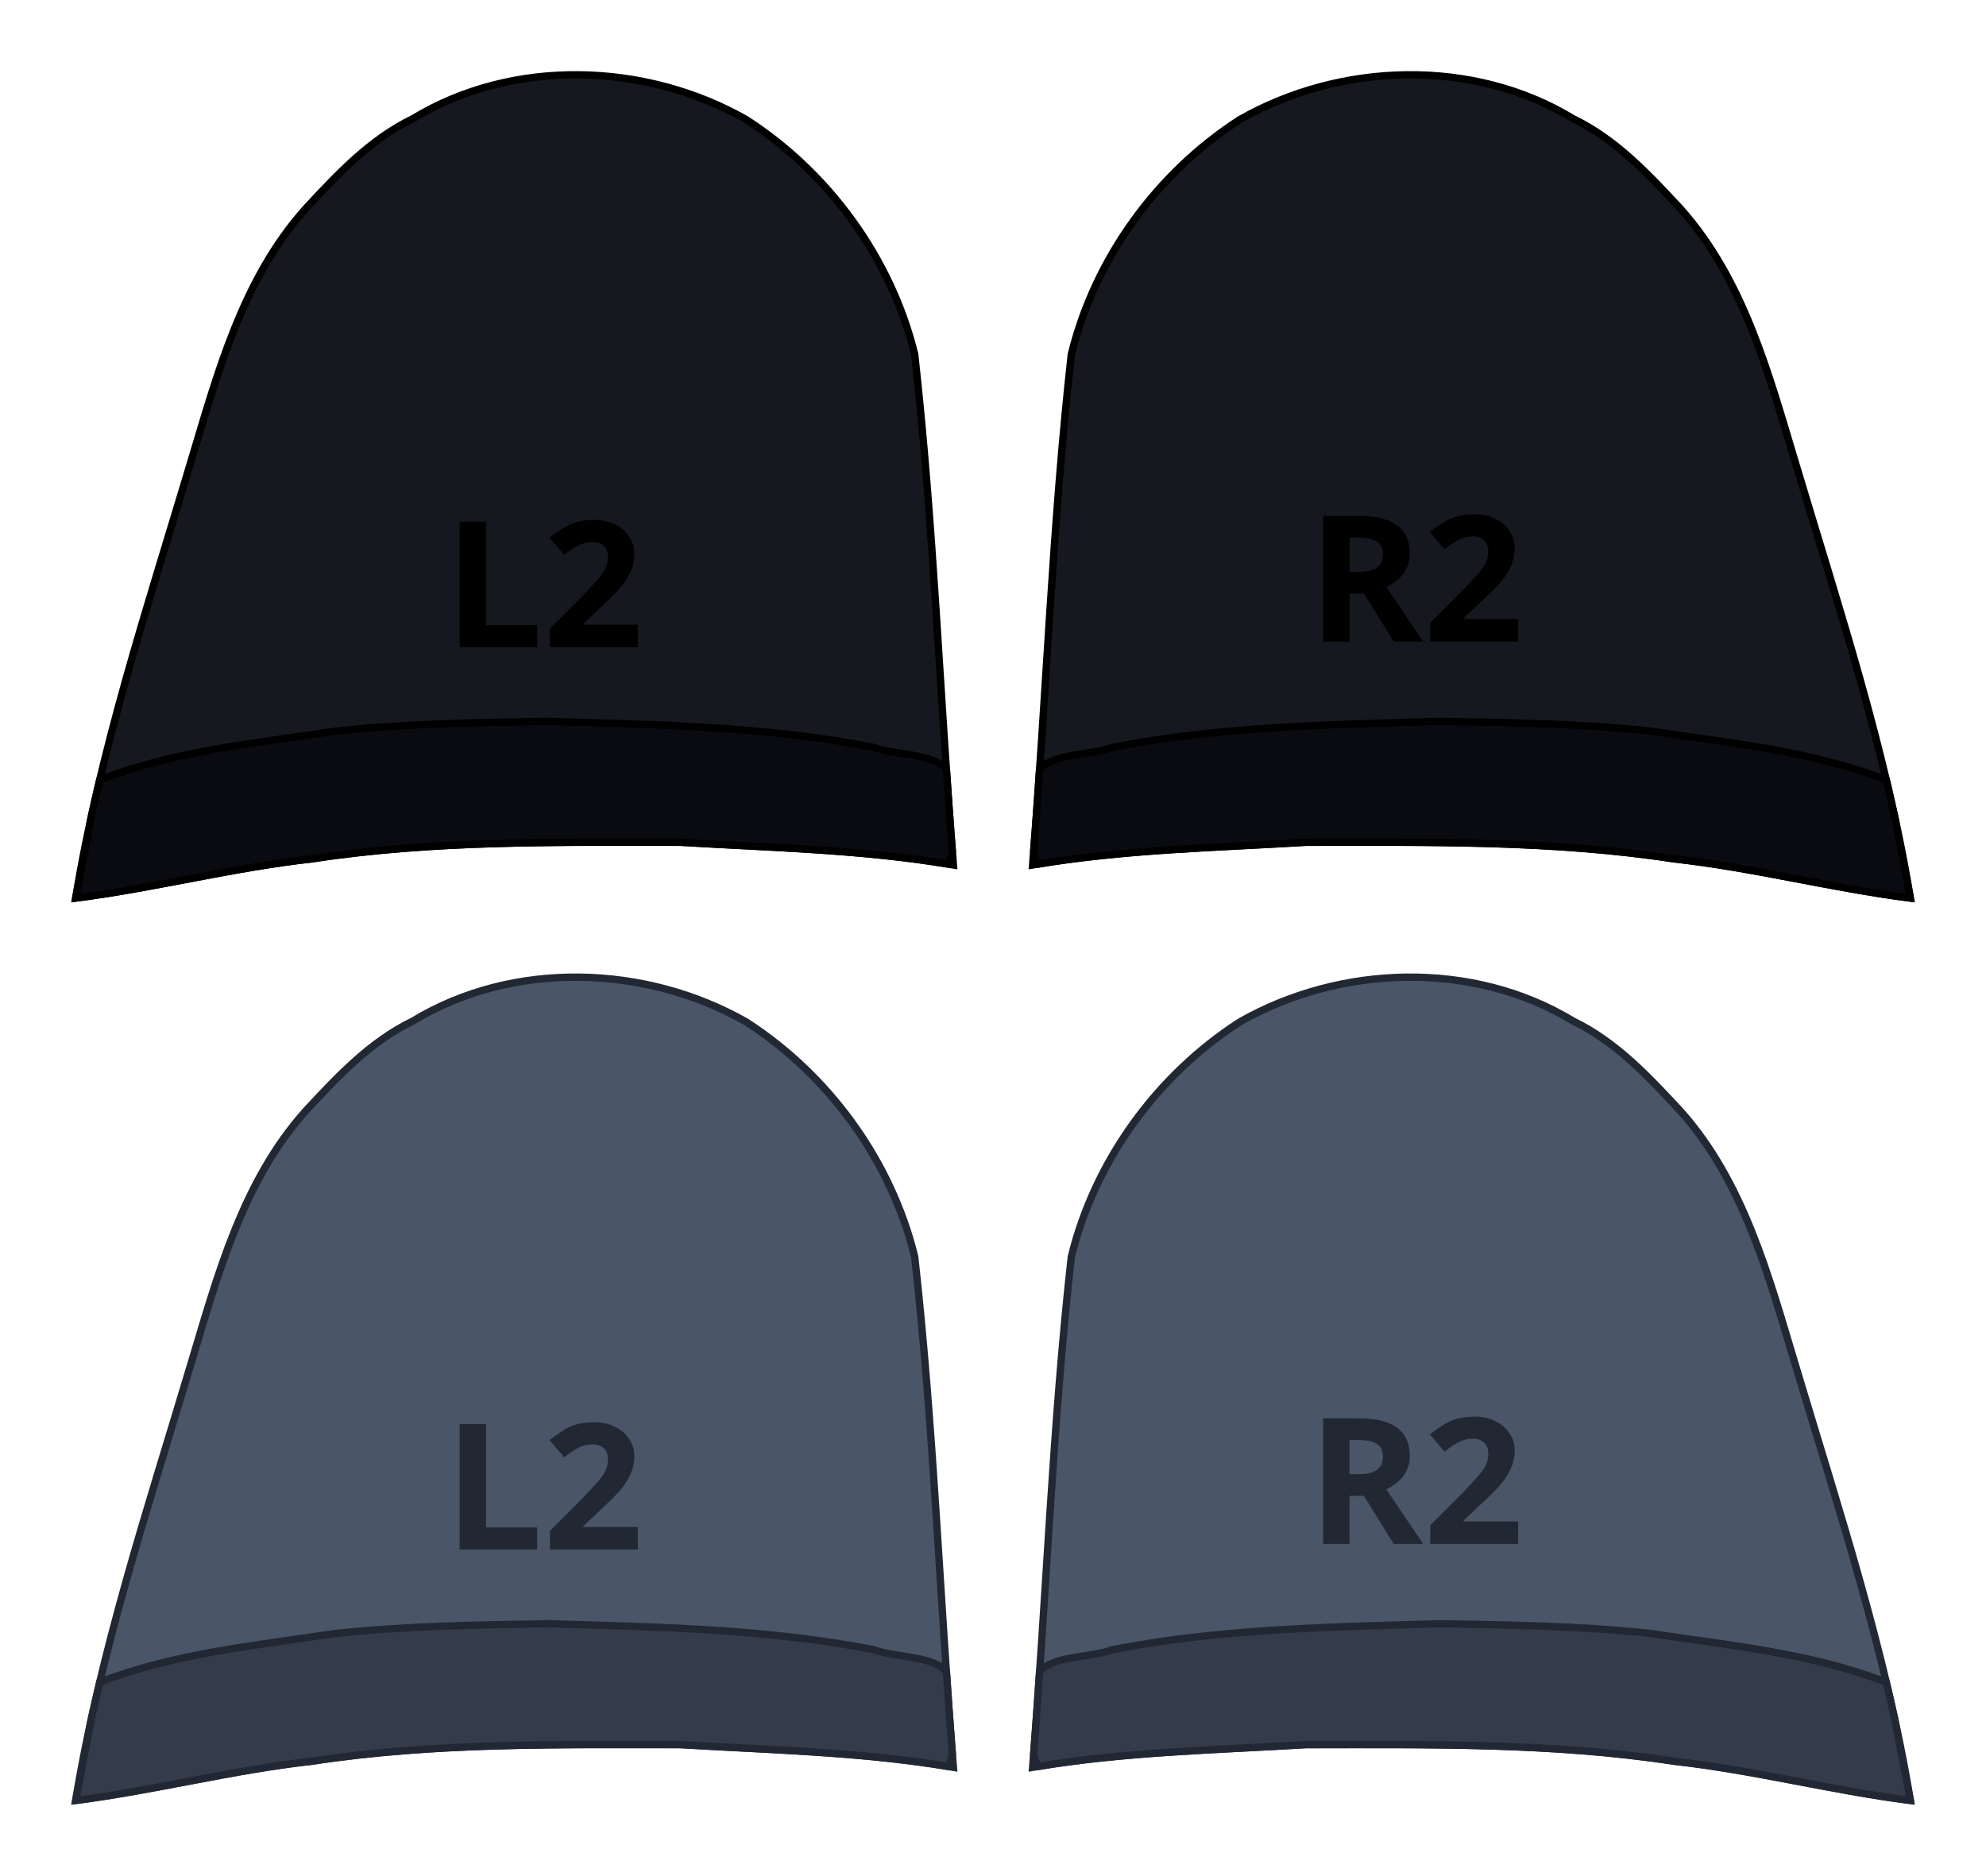
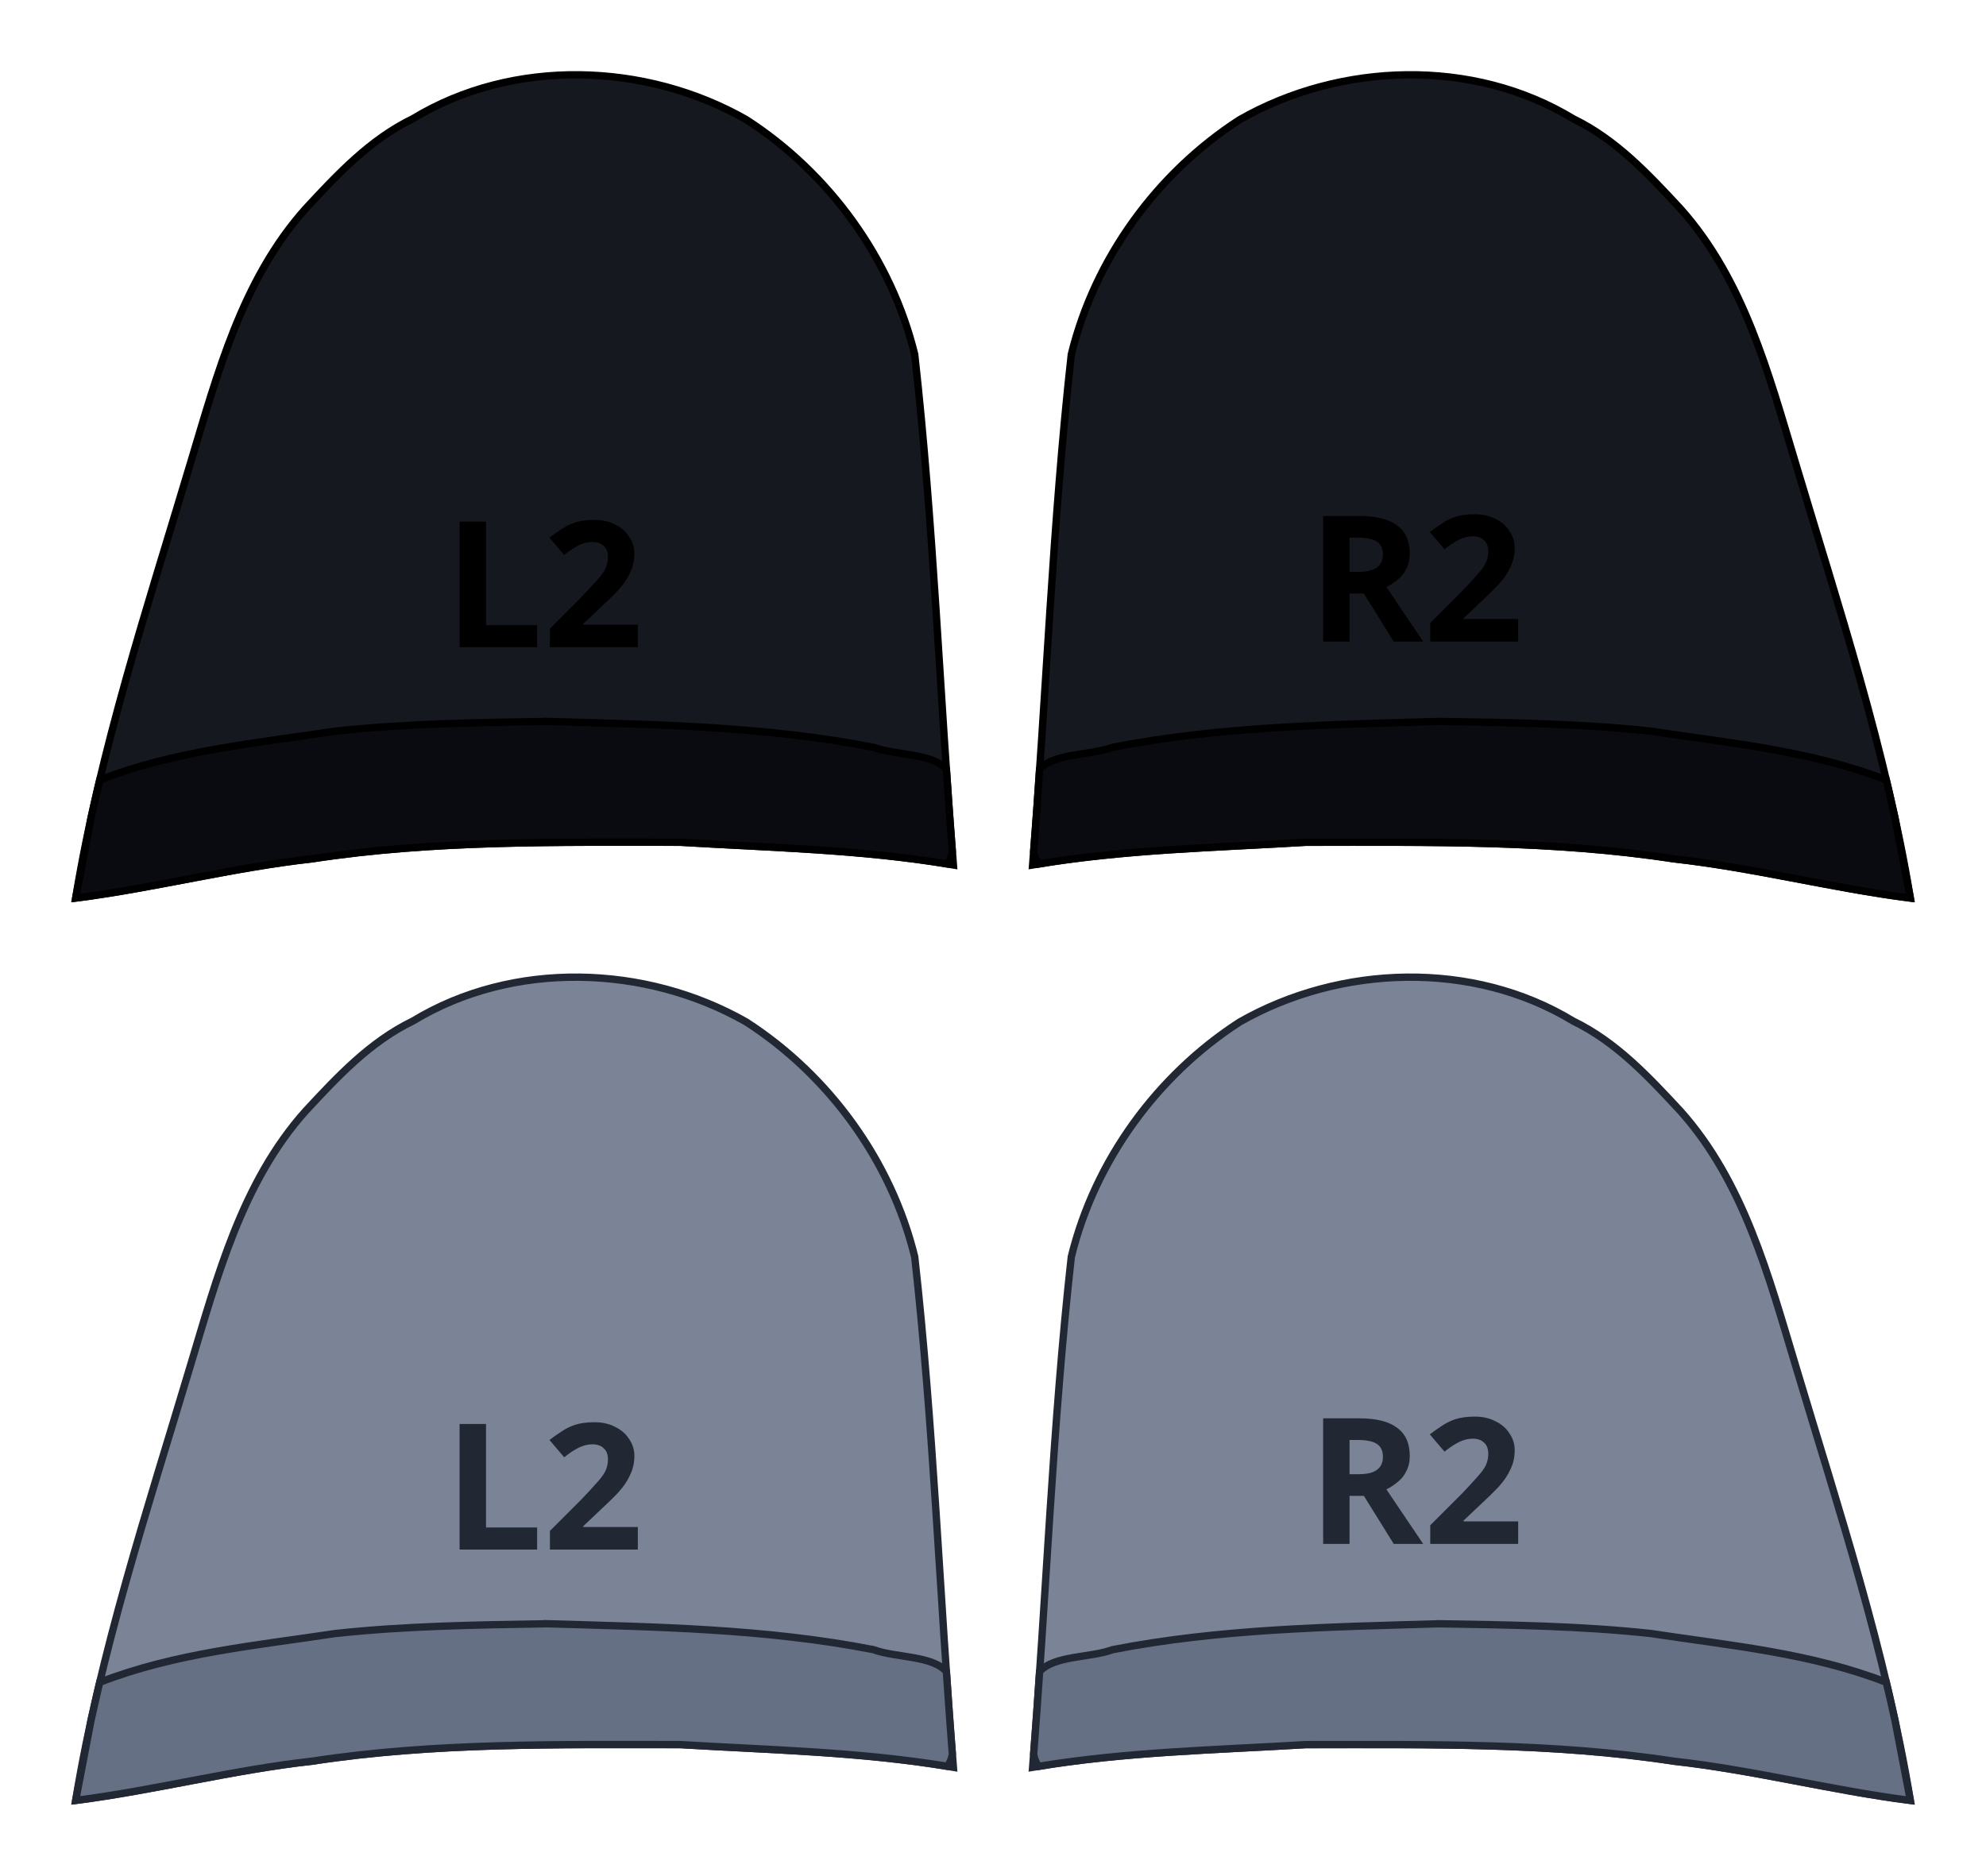
<svg xmlns="http://www.w3.org/2000/svg" width="279.23mm" height="263.792mm" viewBox="0 0 279.23 263.792" version="1.1" id="svg5">
  <defs id="defs2">
    <linearGradient id="linearGradient8705">
      <stop style="stop-color:#0000ff;stop-opacity:1;" offset="0" id="stop8703" />
    </linearGradient>
    <linearGradient id="linearGradient8655">
      <stop style="stop-color:#0000ff;stop-opacity:1;" offset="0" id="stop8653" />
    </linearGradient>
    <linearGradient id="linearGradient8629">
      <stop style="stop-color:#0000ff;stop-opacity:1;" offset="0" id="stop8627" />
    </linearGradient>
    <linearGradient id="linearGradient8541">
      <stop style="stop-color:#000000;stop-opacity:1;" offset="0" id="stop8539" />
    </linearGradient>
  </defs>
  <style type="text/css" id="style2">
	.st0{fill:#61E0DF;}
	.st1{fill:#3ED8D2;}
</style>
  <style type="text/css" id="style2-5">
	.st0{fill:#3ED8D2;}
	.st1{fill:#61E0DF;}
	.st2{opacity:8.000000e-002;}
</style>
  <g id="g960" transform="translate(-16.74494,126.8963)">
    <g id="g948" transform="matrix(3.897851,0,0,3.897851,-6.686557,-47.49722)">
-       <path style="display:inline;fill:#4a5568;fill-opacity:1;stroke:#222833;stroke-width:0.265px;stroke-linecap:butt;stroke-linejoin:miter;stroke-opacity:1" d="m 74.919,44.586 c -0.878,-5.348 -2.59,-10.505 -4.138,-15.685 -0.97,-3.217 -1.863,-6.623 -4.157,-9.188 -1.154,-1.243 -2.317,-2.493 -3.868,-3.245 -3.614,-2.196 -8.395,-2.037 -12.024,0.032 -2.991,1.93 -5.231,5.014 -6.078,8.475 -0.683,6.121 -0.899,12.28 -1.395,18.416 3.251,-0.558 6.565,-0.621 9.848,-0.819 4.433,5.71e-4 8.886,-0.076 13.282,0.598 2.87,0.318 5.668,1.05 8.53,1.417 z" id="path940" />
-       <path id="path942" style="display:inline;fill:#343b4a;fill-opacity:1;stroke:#222833;stroke-width:0.265px;stroke-linecap:butt;stroke-linejoin:miter;stroke-opacity:1" d="m 57.905,38.212 c 2.552,0.042 5.114,0.077 7.653,0.352 2.855,0.433 5.783,0.705 8.493,1.76 0.11,0.462 0.217,0.925 0.318,1.39 l 0.55,2.873 c -2.862,-0.366 -5.66,-1.098 -8.53,-1.416 -4.396,-0.674 -8.849,-0.597 -13.282,-0.598 -3.209,0.193 -6.447,0.259 -9.628,0.783 -0.095,-0.115 -0.152,-0.265 -0.183,-0.438 0.078,-0.994 0.148,-1.988 0.215,-2.983 0.532,-0.584 1.822,-0.489 2.635,-0.788 3.869,-0.756 7.83,-0.818 11.758,-0.934 z" />
+       <path style="display:inline;fill:#7a8496;fill-opacity:1;stroke:#222833;stroke-width:0.265px;stroke-linecap:butt;stroke-linejoin:miter;stroke-opacity:1" d="m 74.919,44.586 c -0.878,-5.348 -2.59,-10.505 -4.138,-15.685 -0.97,-3.217 -1.863,-6.623 -4.157,-9.188 -1.154,-1.243 -2.317,-2.493 -3.868,-3.245 -3.614,-2.196 -8.395,-2.037 -12.024,0.032 -2.991,1.93 -5.231,5.014 -6.078,8.475 -0.683,6.121 -0.899,12.28 -1.395,18.416 3.251,-0.558 6.565,-0.621 9.848,-0.819 4.433,5.71e-4 8.886,-0.076 13.282,0.598 2.87,0.318 5.668,1.05 8.53,1.417 z" id="path940" />
+       <path id="path942" style="display:inline;fill:#657084;fill-opacity:1;stroke:#222833;stroke-width:0.265px;stroke-linecap:butt;stroke-linejoin:miter;stroke-opacity:1" d="m 57.905,38.212 c 2.552,0.042 5.114,0.077 7.653,0.352 2.855,0.433 5.783,0.705 8.493,1.76 0.11,0.462 0.217,0.925 0.318,1.39 l 0.55,2.873 c -2.862,-0.366 -5.66,-1.098 -8.53,-1.416 -4.396,-0.674 -8.849,-0.597 -13.282,-0.598 -3.209,0.193 -6.447,0.259 -9.628,0.783 -0.095,-0.115 -0.152,-0.265 -0.183,-0.438 0.078,-0.994 0.148,-1.988 0.215,-2.983 0.532,-0.584 1.822,-0.489 2.635,-0.788 3.869,-0.756 7.83,-0.818 11.758,-0.934 z" />
      <text xml:space="preserve" style="font-style:normal;font-weight:normal;font-size:6.35px;line-height:1.25;font-family:sans-serif;letter-spacing:0px;word-spacing:0px;fill:#222833;fill-opacity:1;stroke:none;stroke-width:0.265" x="53.162" y="35.331" id="text946">
        <tspan id="tspan944" style="font-style:normal;font-variant:normal;font-weight:bold;font-stretch:normal;font-size:6.35px;font-family:Kartika;-inkscape-font-specification:'Kartika Bold';fill:#222833;fill-opacity:1;stroke-width:0.265" x="53.162" y="35.331">R2</tspan>
      </text>
    </g>
    <g id="g958" transform="matrix(3.897851,0,0,3.897851,-141.3018,-47.49722)">
-       <path style="display:inline;fill:#4a5568;fill-opacity:1;stroke:#222833;stroke-width:0.265px;stroke-linecap:butt;stroke-linejoin:miter;stroke-opacity:1" d="m 43.277,44.586 c 0.878,-5.348 2.59,-10.505 4.138,-15.685 0.97,-3.217 1.863,-6.623 4.157,-9.188 1.154,-1.243 2.317,-2.493 3.868,-3.245 3.614,-2.196 8.395,-2.037 12.024,0.032 2.991,1.93 5.231,5.014 6.078,8.475 0.683,6.121 0.899,12.28 1.395,18.416 -3.251,-0.558 -6.565,-0.621 -9.848,-0.819 -4.433,5.71e-4 -8.886,-0.076 -13.282,0.598 -2.87,0.318 -5.668,1.05 -8.53,1.417 z" id="path950" />
-       <path id="path952" style="display:inline;fill:#343b4a;fill-opacity:1;stroke:#222833;stroke-width:1px;stroke-linecap:butt;stroke-linejoin:miter;stroke-opacity:1" d="m 227.871,144.424 c -9.646,0.158 -19.327,0.292 -28.924,1.332 -10.79,1.635 -21.858,2.664 -32.1,6.65 -0.416,1.747 -0.82,3.496 -1.201,5.252 l -2.08,10.857 c 10.815,-1.384 21.39,-4.151 32.238,-5.354 16.614,-2.546 33.444,-2.258 50.199,-2.26 12.129,0.729 24.368,0.978 36.389,2.959 0.359,-0.436 0.575,-1.001 0.693,-1.656 -0.295,-3.756 -0.559,-7.514 -0.814,-11.273 -2.01,-2.208 -6.885,-1.848 -9.959,-2.979 -14.622,-2.857 -29.595,-3.093 -44.441,-3.529 z" transform="scale(0.2645833)" />
+       <path style="display:inline;fill:#7a8496;fill-opacity:1;stroke:#222833;stroke-width:0.265px;stroke-linecap:butt;stroke-linejoin:miter;stroke-opacity:1" d="m 43.277,44.586 c 0.878,-5.348 2.59,-10.505 4.138,-15.685 0.97,-3.217 1.863,-6.623 4.157,-9.188 1.154,-1.243 2.317,-2.493 3.868,-3.245 3.614,-2.196 8.395,-2.037 12.024,0.032 2.991,1.93 5.231,5.014 6.078,8.475 0.683,6.121 0.899,12.28 1.395,18.416 -3.251,-0.558 -6.565,-0.621 -9.848,-0.819 -4.433,5.71e-4 -8.886,-0.076 -13.282,0.598 -2.87,0.318 -5.668,1.05 -8.53,1.417 z" id="path950" />
+       <path id="path952" style="display:inline;fill:#657084;fill-opacity:1;stroke:#222833;stroke-width:1px;stroke-linecap:butt;stroke-linejoin:miter;stroke-opacity:1" d="m 227.871,144.424 c -9.646,0.158 -19.327,0.292 -28.924,1.332 -10.79,1.635 -21.858,2.664 -32.1,6.65 -0.416,1.747 -0.82,3.496 -1.201,5.252 l -2.08,10.857 c 10.815,-1.384 21.39,-4.151 32.238,-5.354 16.614,-2.546 33.444,-2.258 50.199,-2.26 12.129,0.729 24.368,0.978 36.389,2.959 0.359,-0.436 0.575,-1.001 0.693,-1.656 -0.295,-3.756 -0.559,-7.514 -0.814,-11.273 -2.01,-2.208 -6.885,-1.848 -9.959,-2.979 -14.622,-2.857 -29.595,-3.093 -44.441,-3.529 z" transform="scale(0.2645833)" />
      <text xml:space="preserve" style="font-style:normal;font-weight:normal;font-size:6.35px;line-height:1.25;font-family:sans-serif;letter-spacing:0px;word-spacing:0px;fill:#222833;fill-opacity:1;stroke:none;stroke-width:0.265" x="56.545" y="35.533" id="text956">
        <tspan id="tspan954" style="font-style:normal;font-variant:normal;font-weight:bold;font-stretch:normal;font-size:6.35px;font-family:Kartika;-inkscape-font-specification:'Kartika Bold';fill:#222833;fill-opacity:1;stroke-width:0.265" x="56.545" y="35.533">L2</tspan>
      </text>
    </g>
  </g>
  <g id="g938" transform="translate(-16.74494)" style="display:inline">
    <g id="g57201" transform="matrix(3.897851,0,0,3.897851,-6.686557,-47.49722)">
      <path style="display:inline;fill:#16181f;stroke:#000000;stroke-width:0.265px;stroke-linecap:butt;stroke-linejoin:miter;stroke-opacity:1" d="m 74.919,44.586 c -0.878,-5.348 -2.59,-10.505 -4.138,-15.685 -0.97,-3.217 -1.863,-6.623 -4.157,-9.188 -1.154,-1.243 -2.317,-2.493 -3.868,-3.245 -3.614,-2.196 -8.395,-2.037 -12.024,0.032 -2.991,1.93 -5.231,5.014 -6.078,8.475 -0.683,6.121 -0.899,12.28 -1.395,18.416 3.251,-0.558 6.565,-0.621 9.848,-0.819 4.433,5.71e-4 8.886,-0.076 13.282,0.598 2.87,0.318 5.668,1.05 8.53,1.417 z" id="path57193" />
      <path id="path57195" style="display:inline;fill:#0a0b10;stroke:#000000;stroke-width:0.265px;stroke-linecap:butt;stroke-linejoin:miter;stroke-opacity:1" d="m 57.905,38.212 c 2.552,0.042 5.114,0.077 7.653,0.352 2.855,0.433 5.783,0.705 8.493,1.76 0.11,0.462 0.217,0.925 0.318,1.39 l 0.55,2.873 c -2.862,-0.366 -5.66,-1.098 -8.53,-1.416 -4.396,-0.674 -8.849,-0.597 -13.282,-0.598 -3.209,0.193 -6.447,0.259 -9.628,0.783 -0.095,-0.115 -0.152,-0.265 -0.183,-0.438 0.078,-0.994 0.148,-1.988 0.215,-2.983 0.532,-0.584 1.822,-0.489 2.635,-0.788 3.869,-0.756 7.83,-0.818 11.758,-0.934 z" />
      <text xml:space="preserve" style="font-style:normal;font-weight:normal;font-size:6.35px;line-height:1.25;font-family:sans-serif;letter-spacing:0px;word-spacing:0px;fill:#000000;fill-opacity:1;stroke:none;stroke-width:0.265" x="53.162" y="35.331" id="text57199">
        <tspan id="tspan57197" style="font-style:normal;font-variant:normal;font-weight:bold;font-stretch:normal;font-size:6.35px;font-family:Kartika;-inkscape-font-specification:'Kartika Bold';stroke-width:0.265" x="53.162" y="35.331">R2</tspan>
      </text>
    </g>
    <g id="g57191" transform="matrix(3.897851,0,0,3.897851,-141.3018,-47.49722)">
      <path style="display:inline;fill:#16181f;stroke:#000000;stroke-width:0.265px;stroke-linecap:butt;stroke-linejoin:miter;stroke-opacity:1" d="m 43.277,44.586 c 0.878,-5.348 2.59,-10.505 4.138,-15.685 0.97,-3.217 1.863,-6.623 4.157,-9.188 1.154,-1.243 2.317,-2.493 3.868,-3.245 3.614,-2.196 8.395,-2.037 12.024,0.032 2.991,1.93 5.231,5.014 6.078,8.475 0.683,6.121 0.899,12.28 1.395,18.416 -3.251,-0.558 -6.565,-0.621 -9.848,-0.819 -4.433,5.71e-4 -8.886,-0.076 -13.282,0.598 -2.87,0.318 -5.668,1.05 -8.53,1.417 z" id="path26935" />
      <path id="path27065" style="display:inline;fill:#0a0b10;stroke:#000000;stroke-width:1px;stroke-linecap:butt;stroke-linejoin:miter;stroke-opacity:1" d="m 227.871,144.424 c -9.646,0.158 -19.327,0.292 -28.924,1.332 -10.79,1.635 -21.858,2.664 -32.1,6.65 -0.416,1.747 -0.82,3.496 -1.201,5.252 l -2.08,10.857 c 10.815,-1.384 21.39,-4.151 32.238,-5.354 16.614,-2.546 33.444,-2.258 50.199,-2.26 12.129,0.729 24.368,0.978 36.389,2.959 0.359,-0.436 0.575,-1.001 0.693,-1.656 -0.295,-3.756 -0.559,-7.514 -0.814,-11.273 -2.01,-2.208 -6.885,-1.848 -9.959,-2.979 -14.622,-2.857 -29.595,-3.093 -44.441,-3.529 z" transform="scale(0.2645833)" />
      <text xml:space="preserve" style="font-style:normal;font-weight:normal;font-size:6.35px;line-height:1.25;font-family:sans-serif;letter-spacing:0px;word-spacing:0px;fill:#000000;fill-opacity:1;stroke:none;stroke-width:0.265" x="56.545" y="35.533" id="text33255">
        <tspan id="tspan33253" style="font-style:normal;font-variant:normal;font-weight:bold;font-stretch:normal;font-size:6.35px;font-family:Kartika;-inkscape-font-specification:'Kartika Bold';stroke-width:0.265" x="56.545" y="35.533">L2</tspan>
      </text>
    </g>
  </g>
</svg>
